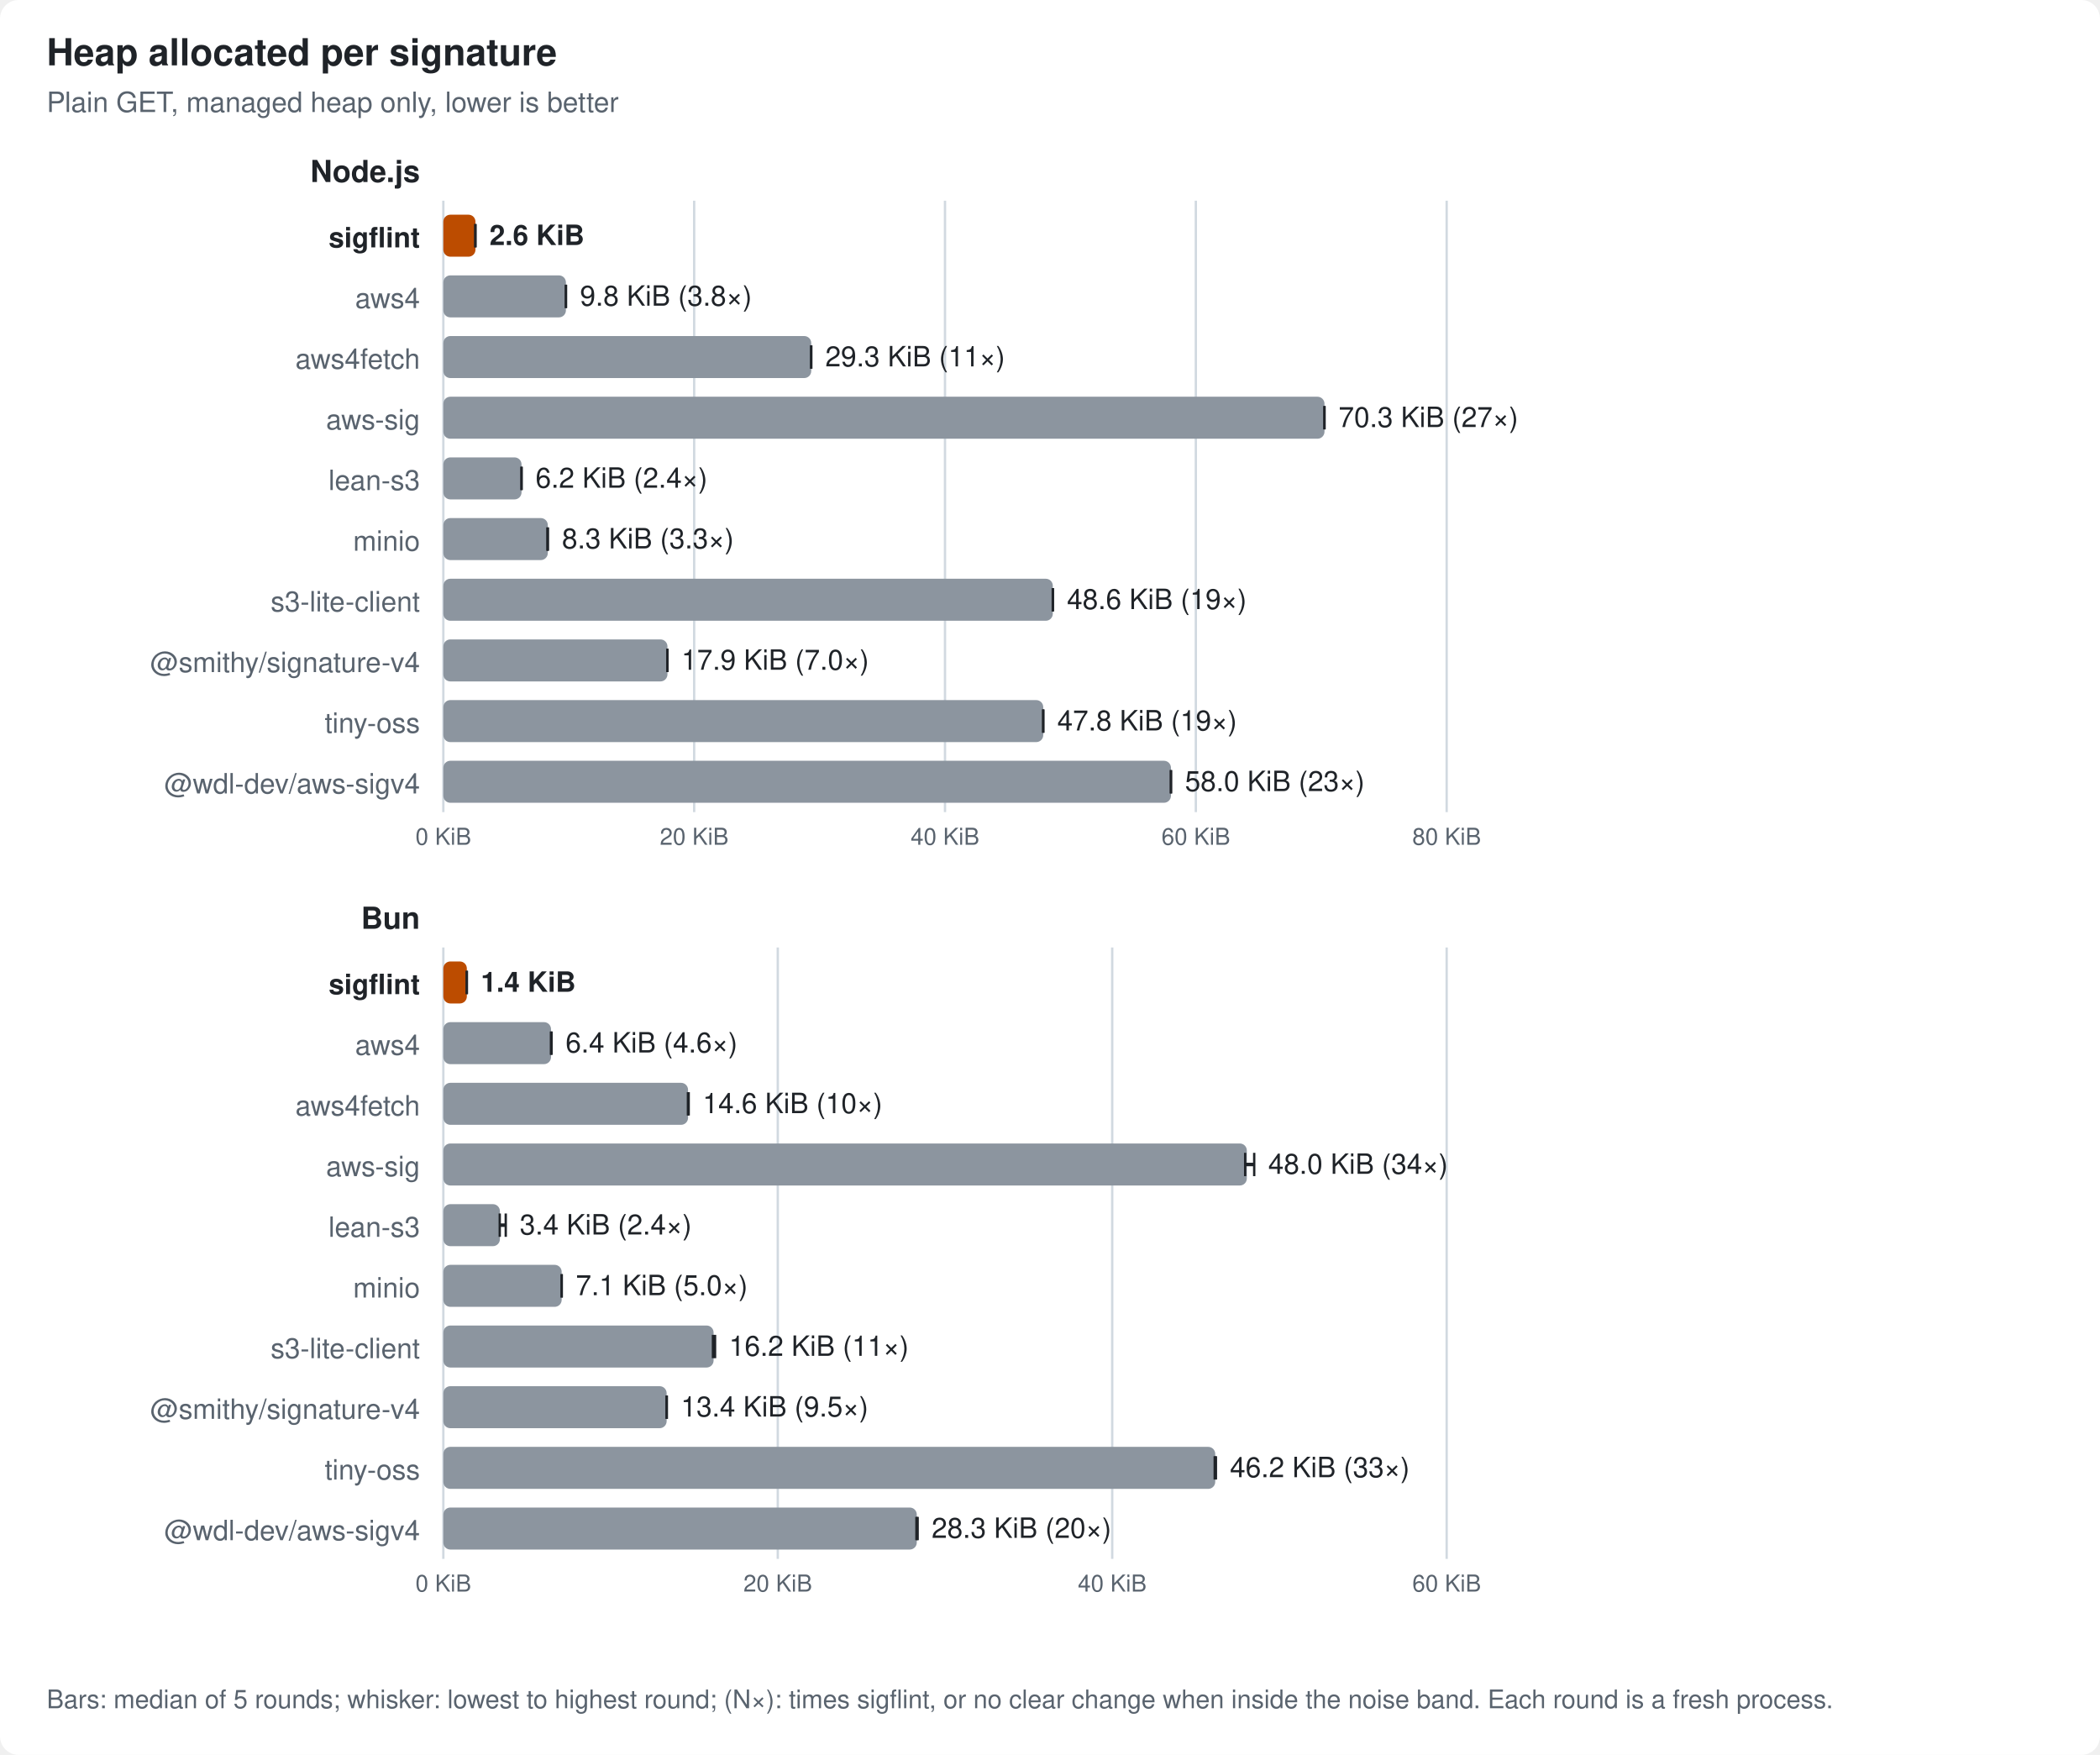
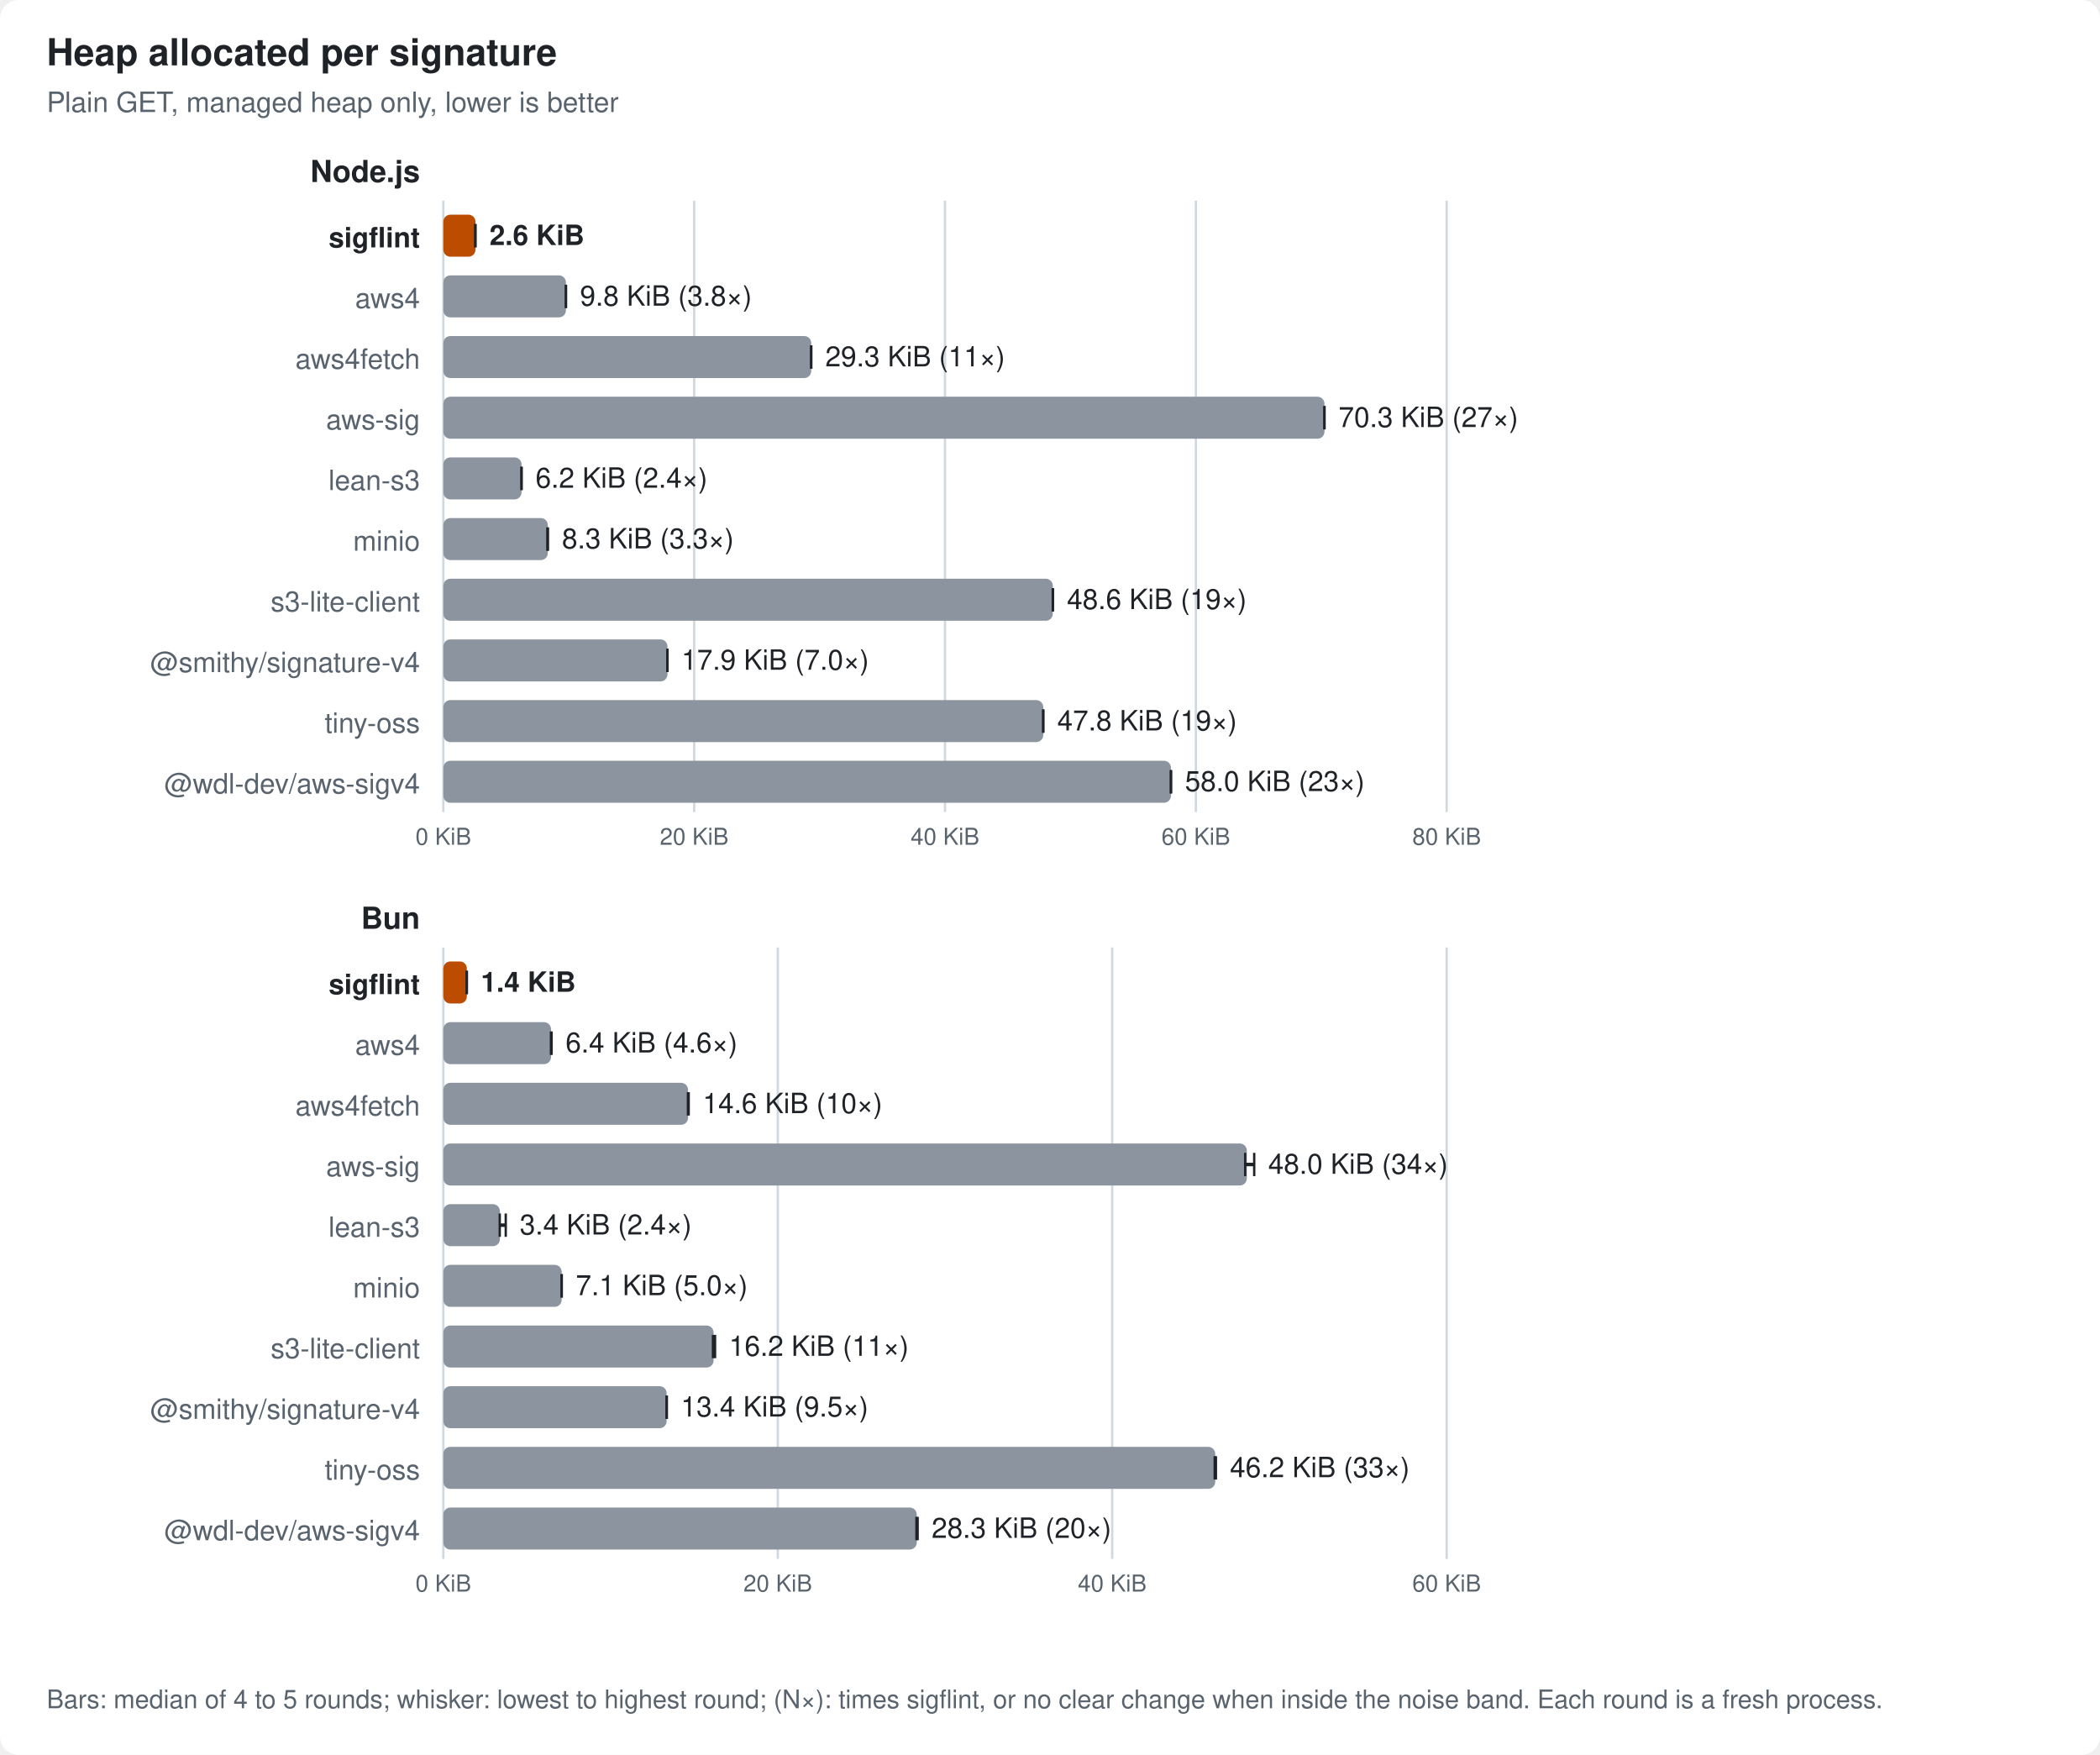
<svg xmlns="http://www.w3.org/2000/svg" width="900" height="752" viewBox="0 0 900 752" role="img" aria-labelledby="t" font-family="-apple-system,BlinkMacSystemFont,'Segoe UI',Helvetica,Arial,sans-serif">
  <rect width="900" height="752" rx="8" fill="#ffffff" />
  <text x="20" y="28" font-size="16" fill="#1f2328" text-anchor="start" font-weight="600">Heap allocated per signature</text>
  <text x="20" y="48" font-size="12" fill="#59636e" text-anchor="start" font-weight="400">Plain GET, managed heap only, lower is better</text>
  <text x="180" y="78" font-size="13" fill="#1f2328" text-anchor="end" font-weight="700">Node.js</text>
  <line x1="190" y1="86" x2="190" y2="348" stroke="#d1d9e0" />
  <text x="190" y="362" font-size="10" fill="#59636e" text-anchor="middle" font-weight="400">0 KiB</text>
  <line x1="297.5" y1="86" x2="297.5" y2="348" stroke="#d1d9e0" />
  <text x="297.5" y="362" font-size="10" fill="#59636e" text-anchor="middle" font-weight="400">20 KiB</text>
  <line x1="405" y1="86" x2="405" y2="348" stroke="#d1d9e0" />
  <text x="405" y="362" font-size="10" fill="#59636e" text-anchor="middle" font-weight="400">40 KiB</text>
  <line x1="512.5" y1="86" x2="512.5" y2="348" stroke="#d1d9e0" />
  <text x="512.5" y="362" font-size="10" fill="#59636e" text-anchor="middle" font-weight="400">60 KiB</text>
  <line x1="620" y1="86" x2="620" y2="348" stroke="#d1d9e0" />
  <text x="620" y="362" font-size="10" fill="#59636e" text-anchor="middle" font-weight="400">80 KiB</text>
  <text x="180" y="106" font-size="12" fill="#1f2328" text-anchor="end" font-weight="700">sigflint</text>
  <rect x="190" y="92" width="13.773" height="18" rx="3" fill="#bc4c00" />
  <line x1="203.695" y1="101" x2="203.779" y2="101" stroke="#1f2328" stroke-width="1.5" />
  <line x1="203.695" y1="96" x2="203.695" y2="106" stroke="#1f2328" />
  <line x1="203.779" y1="96" x2="203.779" y2="106" stroke="#1f2328" />
  <text x="209.779" y="105" font-size="12" fill="#1f2328" text-anchor="start" font-weight="700">2.6 KiB</text>
  <text x="180" y="132" font-size="12" fill="#59636e" text-anchor="end" font-weight="400">aws4</text>
  <rect x="190" y="118" width="52.537" height="18" rx="3" fill="#8c959f" />
  <line x1="242.537" y1="127" x2="242.558" y2="127" stroke="#1f2328" stroke-width="1.5" />
  <line x1="242.537" y1="122" x2="242.537" y2="132" stroke="#1f2328" />
  <line x1="242.558" y1="122" x2="242.558" y2="132" stroke="#1f2328" />
  <text x="248.558" y="131" font-size="12" fill="#1f2328" text-anchor="start" font-weight="400">9.8 KiB  (3.8×)</text>
  <text x="180" y="158" font-size="12" fill="#59636e" text-anchor="end" font-weight="400">aws4fetch</text>
  <rect x="190" y="144" width="157.67" height="18" rx="3" fill="#8c959f" />
  <line x1="347.618" y1="153" x2="347.707" y2="153" stroke="#1f2328" stroke-width="1.5" />
  <line x1="347.618" y1="148" x2="347.618" y2="158" stroke="#1f2328" />
  <line x1="347.707" y1="148" x2="347.707" y2="158" stroke="#1f2328" />
  <text x="353.707" y="157" font-size="12" fill="#1f2328" text-anchor="start" font-weight="400">29.3 KiB  (11×)</text>
  <text x="180" y="184" font-size="12" fill="#59636e" text-anchor="end" font-weight="400">aws-sig</text>
  <rect x="190" y="170" width="377.636" height="18" rx="3" fill="#8c959f" />
  <line x1="567.604" y1="179" x2="567.651" y2="179" stroke="#1f2328" stroke-width="1.5" />
  <line x1="567.604" y1="174" x2="567.604" y2="184" stroke="#1f2328" />
  <line x1="567.651" y1="174" x2="567.651" y2="184" stroke="#1f2328" />
  <text x="573.651" y="183" font-size="12" fill="#1f2328" text-anchor="start" font-weight="400">70.3 KiB  (27×)</text>
  <text x="180" y="210" font-size="12" fill="#59636e" text-anchor="end" font-weight="400">lean-s3</text>
  <rect x="190" y="196" width="33.515" height="18" rx="3" fill="#8c959f" />
  <line x1="223.515" y1="205" x2="223.515" y2="205" stroke="#1f2328" stroke-width="1.5" />
  <line x1="223.515" y1="200" x2="223.515" y2="210" stroke="#1f2328" />
  <line x1="223.515" y1="200" x2="223.515" y2="210" stroke="#1f2328" />
  <text x="229.515" y="209" font-size="12" fill="#1f2328" text-anchor="start" font-weight="400">6.2 KiB  (2.4×)</text>
  <text x="180" y="236" font-size="12" fill="#59636e" text-anchor="end" font-weight="400">minio</text>
  <rect x="190" y="222" width="44.774" height="18" rx="3" fill="#8c959f" />
  <line x1="234.59" y1="231" x2="234.837" y2="231" stroke="#1f2328" stroke-width="1.5" />
  <line x1="234.59" y1="226" x2="234.59" y2="236" stroke="#1f2328" />
  <line x1="234.837" y1="226" x2="234.837" y2="236" stroke="#1f2328" />
  <text x="240.837" y="235" font-size="12" fill="#1f2328" text-anchor="start" font-weight="400">8.3 KiB  (3.3×)</text>
  <text x="180" y="262" font-size="12" fill="#59636e" text-anchor="end" font-weight="400">s3-lite-client</text>
  <rect x="190" y="248" width="261.207" height="18" rx="3" fill="#8c959f" />
  <line x1="451.181" y1="257" x2="451.265" y2="257" stroke="#1f2328" stroke-width="1.5" />
  <line x1="451.181" y1="252" x2="451.181" y2="262" stroke="#1f2328" />
  <line x1="451.265" y1="252" x2="451.265" y2="262" stroke="#1f2328" />
  <text x="457.265" y="261" font-size="12" fill="#1f2328" text-anchor="start" font-weight="400">48.6 KiB  (19×)</text>
  <text x="180" y="288" font-size="12" fill="#59636e" text-anchor="end" font-weight="400">@smithy/signature-v4</text>
  <rect x="190" y="274" width="96.052" height="18" rx="3" fill="#8c959f" />
  <line x1="286.052" y1="283" x2="286.052" y2="283" stroke="#1f2328" stroke-width="1.5" />
  <line x1="286.052" y1="278" x2="286.052" y2="288" stroke="#1f2328" />
  <line x1="286.052" y1="278" x2="286.052" y2="288" stroke="#1f2328" />
  <text x="292.052" y="287" font-size="12" fill="#1f2328" text-anchor="start" font-weight="400">17.9 KiB  (7.0×)</text>
  <text x="180" y="314" font-size="12" fill="#59636e" text-anchor="end" font-weight="400">tiny-oss</text>
  <rect x="190" y="300" width="257.102" height="18" rx="3" fill="#8c959f" />
  <line x1="447.102" y1="309" x2="447.108" y2="309" stroke="#1f2328" stroke-width="1.5" />
  <line x1="447.102" y1="304" x2="447.102" y2="314" stroke="#1f2328" />
  <line x1="447.108" y1="304" x2="447.108" y2="314" stroke="#1f2328" />
  <text x="453.108" y="313" font-size="12" fill="#1f2328" text-anchor="start" font-weight="400">47.8 KiB  (19×)</text>
  <text x="180" y="340" font-size="12" fill="#59636e" text-anchor="end" font-weight="400">@wdl-dev/aws-sigv4</text>
  <rect x="190" y="326" width="311.834" height="18" rx="3" fill="#8c959f" />
  <line x1="501.834" y1="335" x2="501.834" y2="335" stroke="#1f2328" stroke-width="1.5" />
  <line x1="501.834" y1="330" x2="501.834" y2="340" stroke="#1f2328" />
  <line x1="501.834" y1="330" x2="501.834" y2="340" stroke="#1f2328" />
  <text x="507.834" y="339" font-size="12" fill="#1f2328" text-anchor="start" font-weight="400">58.0 KiB  (23×)</text>
  <text x="180" y="398" font-size="13" fill="#1f2328" text-anchor="end" font-weight="700">Bun</text>
  <line x1="190" y1="406" x2="190" y2="668" stroke="#d1d9e0" />
  <text x="190" y="682" font-size="10" fill="#59636e" text-anchor="middle" font-weight="400">0 KiB</text>
  <line x1="333.333" y1="406" x2="333.333" y2="668" stroke="#d1d9e0" />
  <text x="333.333" y="682" font-size="10" fill="#59636e" text-anchor="middle" font-weight="400">20 KiB</text>
  <line x1="476.667" y1="406" x2="476.667" y2="668" stroke="#d1d9e0" />
  <text x="476.667" y="682" font-size="10" fill="#59636e" text-anchor="middle" font-weight="400">40 KiB</text>
  <line x1="620" y1="406" x2="620" y2="668" stroke="#d1d9e0" />
  <text x="620" y="682" font-size="10" fill="#59636e" text-anchor="middle" font-weight="400">60 KiB</text>
  <text x="180" y="426" font-size="12" fill="#1f2328" text-anchor="end" font-weight="700">sigflint</text>
  <rect x="190" y="412" width="10.077" height="18" rx="3" fill="#bc4c00" />
  <line x1="200.046" y1="421" x2="200.082" y2="421" stroke="#1f2328" stroke-width="1.5" />
  <line x1="200.046" y1="416" x2="200.046" y2="426" stroke="#1f2328" />
  <line x1="200.082" y1="416" x2="200.082" y2="426" stroke="#1f2328" />
  <text x="206.082" y="425" font-size="12" fill="#1f2328" text-anchor="start" font-weight="700">1.4 KiB</text>
  <text x="180" y="452" font-size="12" fill="#59636e" text-anchor="end" font-weight="400">aws4</text>
  <rect x="190" y="438" width="46.15" height="18" rx="3" fill="#8c959f" />
  <line x1="236.12" y1="447" x2="236.382" y2="447" stroke="#1f2328" stroke-width="1.5" />
  <line x1="236.12" y1="442" x2="236.12" y2="452" stroke="#1f2328" />
  <line x1="236.382" y1="442" x2="236.382" y2="452" stroke="#1f2328" />
  <text x="242.382" y="451" font-size="12" fill="#1f2328" text-anchor="start" font-weight="400">6.4 KiB  (4.6×)</text>
  <text x="180" y="478" font-size="12" fill="#59636e" text-anchor="end" font-weight="400">aws4fetch</text>
  <rect x="190" y="464" width="104.883" height="18" rx="3" fill="#8c959f" />
  <line x1="294.83" y1="473" x2="295.149" y2="473" stroke="#1f2328" stroke-width="1.5" />
  <line x1="294.83" y1="468" x2="294.83" y2="478" stroke="#1f2328" />
  <line x1="295.149" y1="468" x2="295.149" y2="478" stroke="#1f2328" />
  <text x="301.149" y="477" font-size="12" fill="#1f2328" text-anchor="start" font-weight="400">14.6 KiB  (10×)</text>
  <text x="180" y="504" font-size="12" fill="#59636e" text-anchor="end" font-weight="400">aws-sig</text>
  <rect x="190" y="490" width="344.356" height="18" rx="3" fill="#8c959f" />
  <line x1="533.646" y1="499" x2="537.52" y2="499" stroke="#1f2328" stroke-width="1.5" />
  <line x1="533.646" y1="494" x2="533.646" y2="504" stroke="#1f2328" />
  <line x1="537.52" y1="494" x2="537.52" y2="504" stroke="#1f2328" />
  <text x="543.52" y="503" font-size="12" fill="#1f2328" text-anchor="start" font-weight="400">48.0 KiB  (34×)</text>
  <text x="180" y="530" font-size="12" fill="#59636e" text-anchor="end" font-weight="400">lean-s3</text>
  <rect x="190" y="516" width="24.248" height="18" rx="3" fill="#8c959f" />
  <line x1="214.176" y1="525" x2="216.749" y2="525" stroke="#1f2328" stroke-width="1.5" />
  <line x1="214.176" y1="520" x2="214.176" y2="530" stroke="#1f2328" />
  <line x1="216.749" y1="520" x2="216.749" y2="530" stroke="#1f2328" />
  <text x="222.749" y="529" font-size="12" fill="#1f2328" text-anchor="start" font-weight="400">3.4 KiB  (2.4×)</text>
  <text x="180" y="556" font-size="12" fill="#59636e" text-anchor="end" font-weight="400">minio</text>
  <rect x="190" y="542" width="50.719" height="18" rx="3" fill="#8c959f" />
  <line x1="240.698" y1="551" x2="240.767" y2="551" stroke="#1f2328" stroke-width="1.5" />
  <line x1="240.698" y1="546" x2="240.698" y2="556" stroke="#1f2328" />
  <line x1="240.767" y1="546" x2="240.767" y2="556" stroke="#1f2328" />
  <text x="246.767" y="555" font-size="12" fill="#1f2328" text-anchor="start" font-weight="400">7.1 KiB  (5.0×)</text>
  <text x="180" y="582" font-size="12" fill="#59636e" text-anchor="end" font-weight="400">s3-lite-client</text>
  <rect x="190" y="568" width="115.824" height="18" rx="3" fill="#8c959f" />
  <line x1="305.555" y1="577" x2="306.448" y2="577" stroke="#1f2328" stroke-width="1.5" />
  <line x1="305.555" y1="572" x2="305.555" y2="582" stroke="#1f2328" />
  <line x1="306.448" y1="572" x2="306.448" y2="582" stroke="#1f2328" />
  <text x="312.448" y="581" font-size="12" fill="#1f2328" text-anchor="start" font-weight="400">16.2 KiB  (11×)</text>
  <text x="180" y="608" font-size="12" fill="#59636e" text-anchor="end" font-weight="400">@smithy/signature-v4</text>
  <rect x="190" y="594" width="95.707" height="18" rx="3" fill="#8c959f" />
  <line x1="285.67" y1="603" x2="285.797" y2="603" stroke="#1f2328" stroke-width="1.5" />
  <line x1="285.67" y1="598" x2="285.67" y2="608" stroke="#1f2328" />
  <line x1="285.797" y1="598" x2="285.797" y2="608" stroke="#1f2328" />
  <text x="291.797" y="607" font-size="12" fill="#1f2328" text-anchor="start" font-weight="400">13.4 KiB  (9.5×)</text>
  <text x="180" y="634" font-size="12" fill="#59636e" text-anchor="end" font-weight="400">tiny-oss</text>
  <rect x="190" y="620" width="330.816" height="18" rx="3" fill="#8c959f" />
  <line x1="520.589" y1="629" x2="521.108" y2="629" stroke="#1f2328" stroke-width="1.5" />
  <line x1="520.589" y1="624" x2="520.589" y2="634" stroke="#1f2328" />
  <line x1="521.108" y1="624" x2="521.108" y2="634" stroke="#1f2328" />
  <text x="527.108" y="633" font-size="12" fill="#1f2328" text-anchor="start" font-weight="400">46.2 KiB  (33×)</text>
  <text x="180" y="660" font-size="12" fill="#59636e" text-anchor="end" font-weight="400">@wdl-dev/aws-sigv4</text>
  <rect x="190" y="646" width="202.905" height="18" rx="3" fill="#8c959f" />
  <line x1="392.757" y1="655" x2="393.275" y2="655" stroke="#1f2328" stroke-width="1.5" />
  <line x1="392.757" y1="650" x2="392.757" y2="660" stroke="#1f2328" />
  <line x1="393.275" y1="650" x2="393.275" y2="660" stroke="#1f2328" />
  <text x="399.275" y="659" font-size="12" fill="#1f2328" text-anchor="start" font-weight="400">28.3 KiB  (20×)</text>
-   <text x="20" y="732" font-size="11" fill="#59636e" text-anchor="start" font-weight="400">Bars: median of 5 rounds; whisker: lowest to highest round; (N×): times sigflint, or no clear change when inside the noise band. Each round is a fresh process.</text>
+   <text x="20" y="732" font-size="11" fill="#59636e" text-anchor="start" font-weight="400">Bars: median of 4 to 5 rounds; whisker: lowest to highest round; (N×): times sigflint, or no clear change when inside the noise band. Each round is a fresh process.</text>
</svg>
